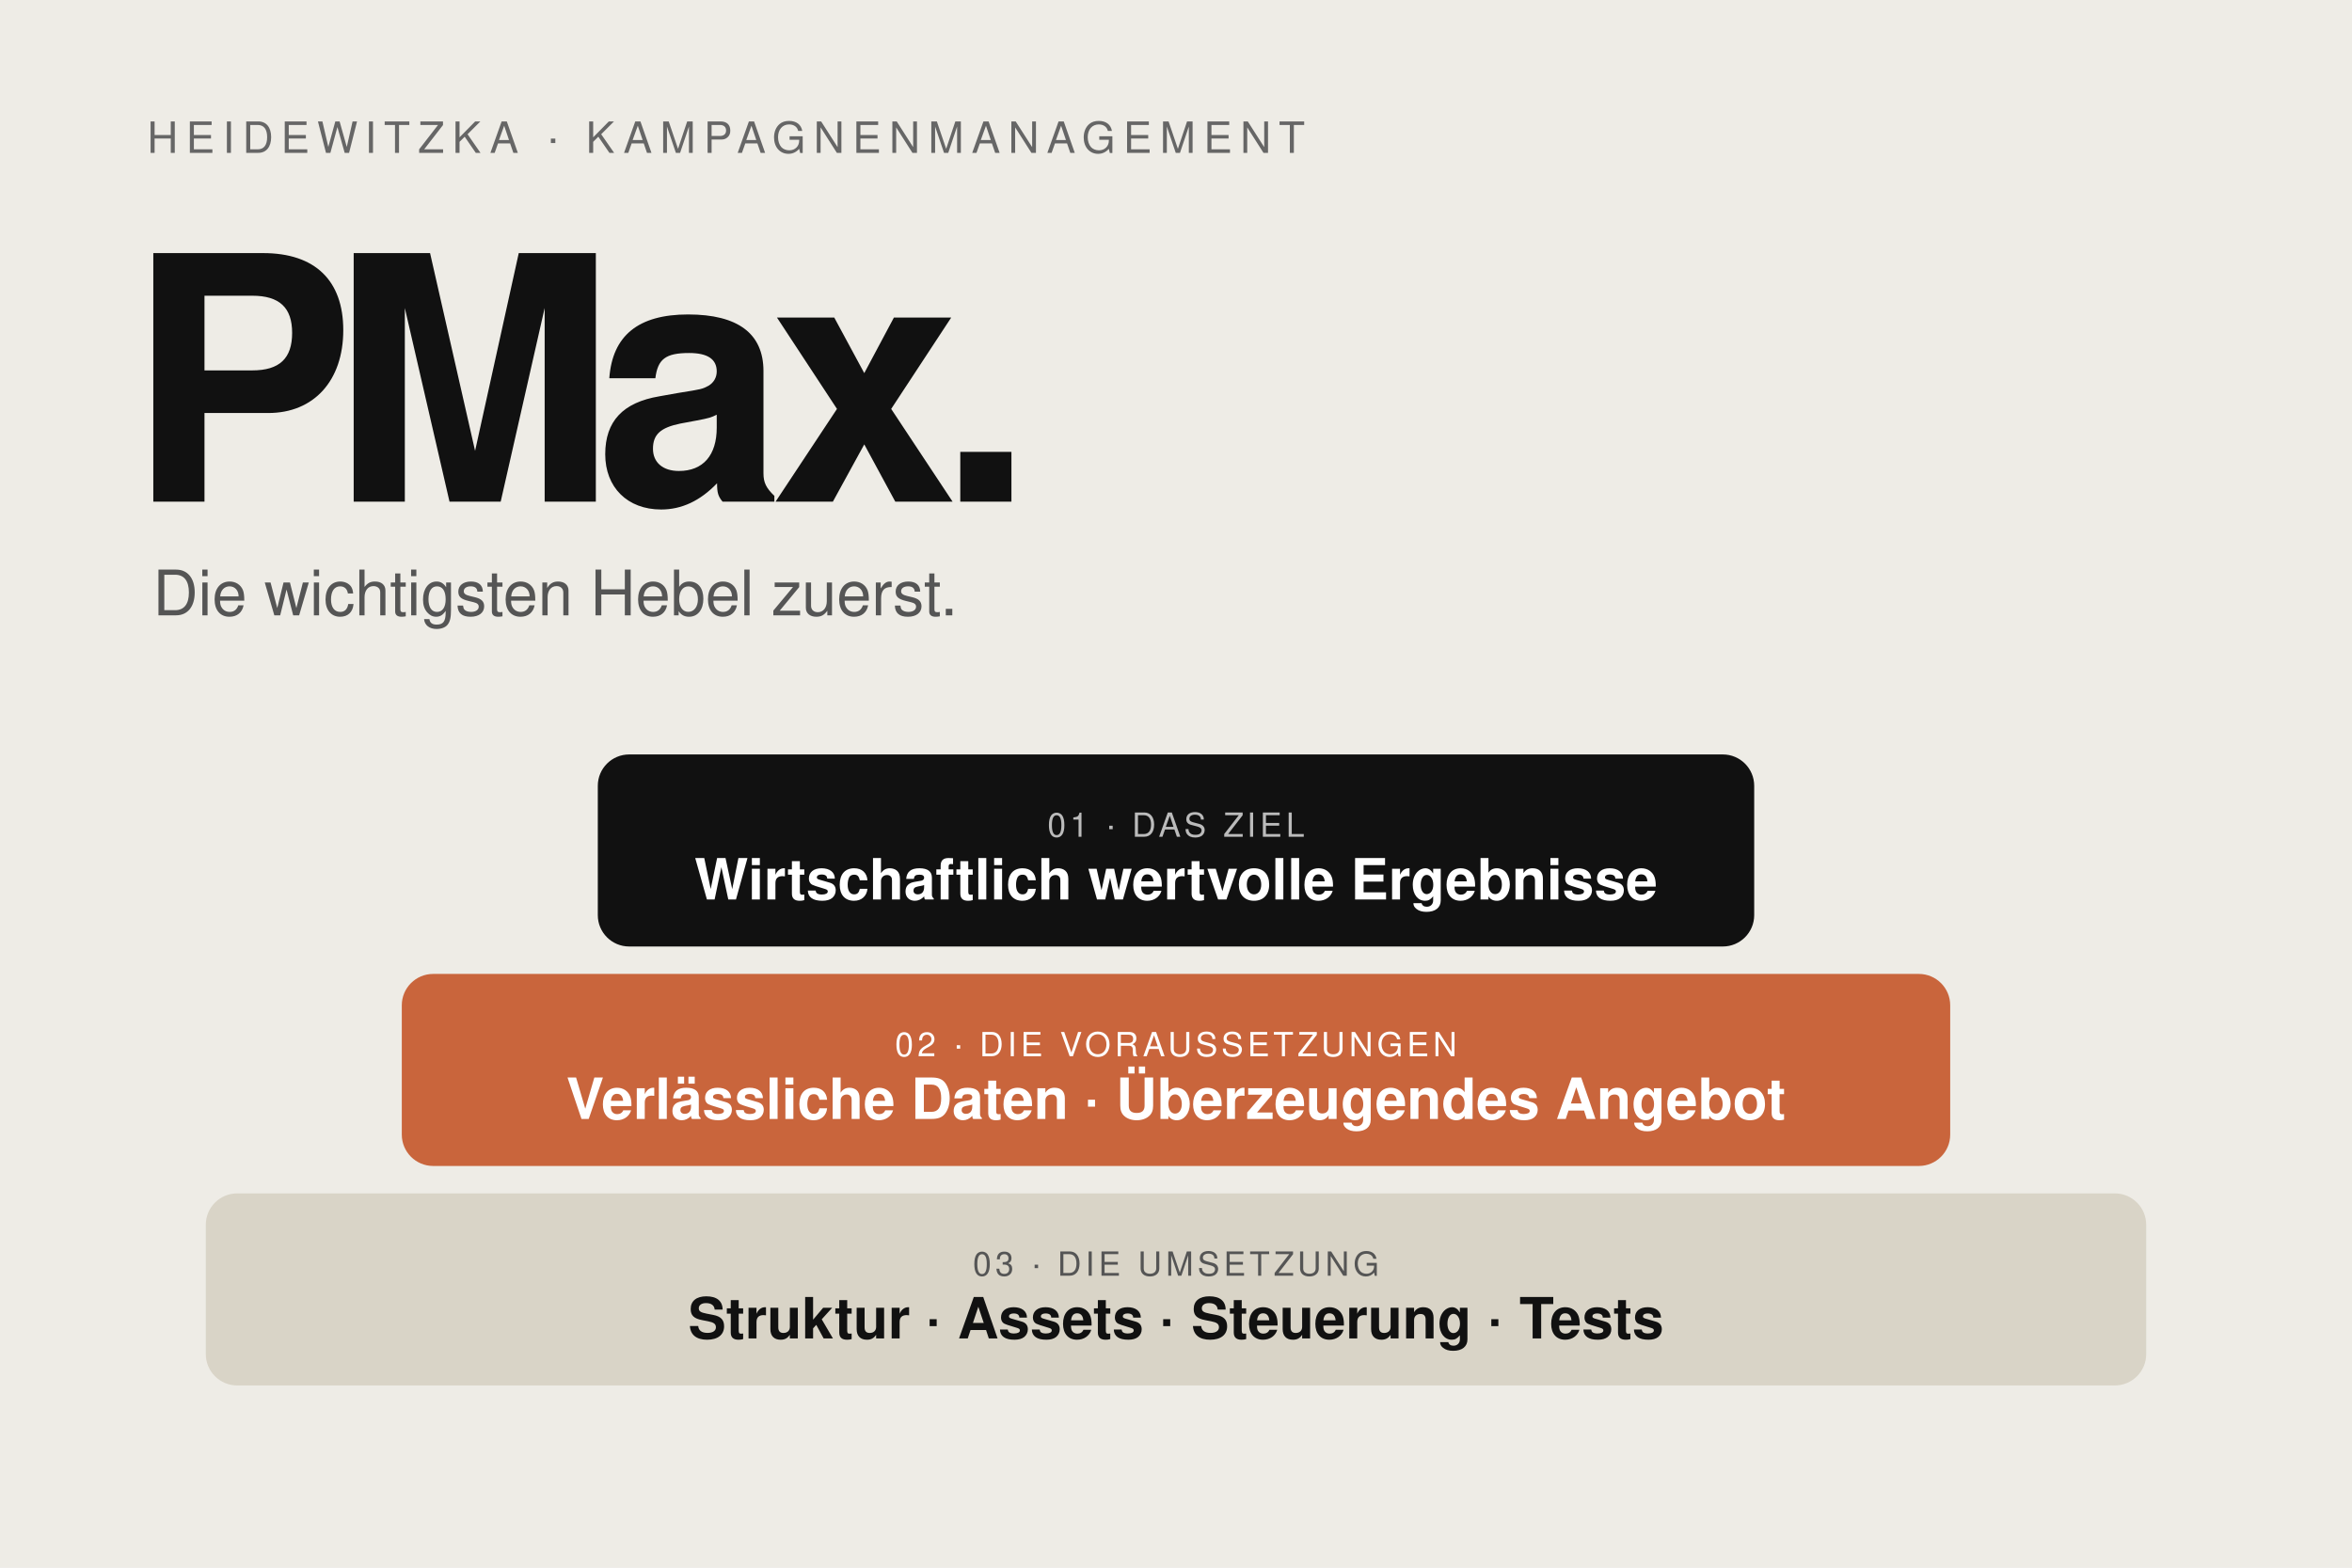
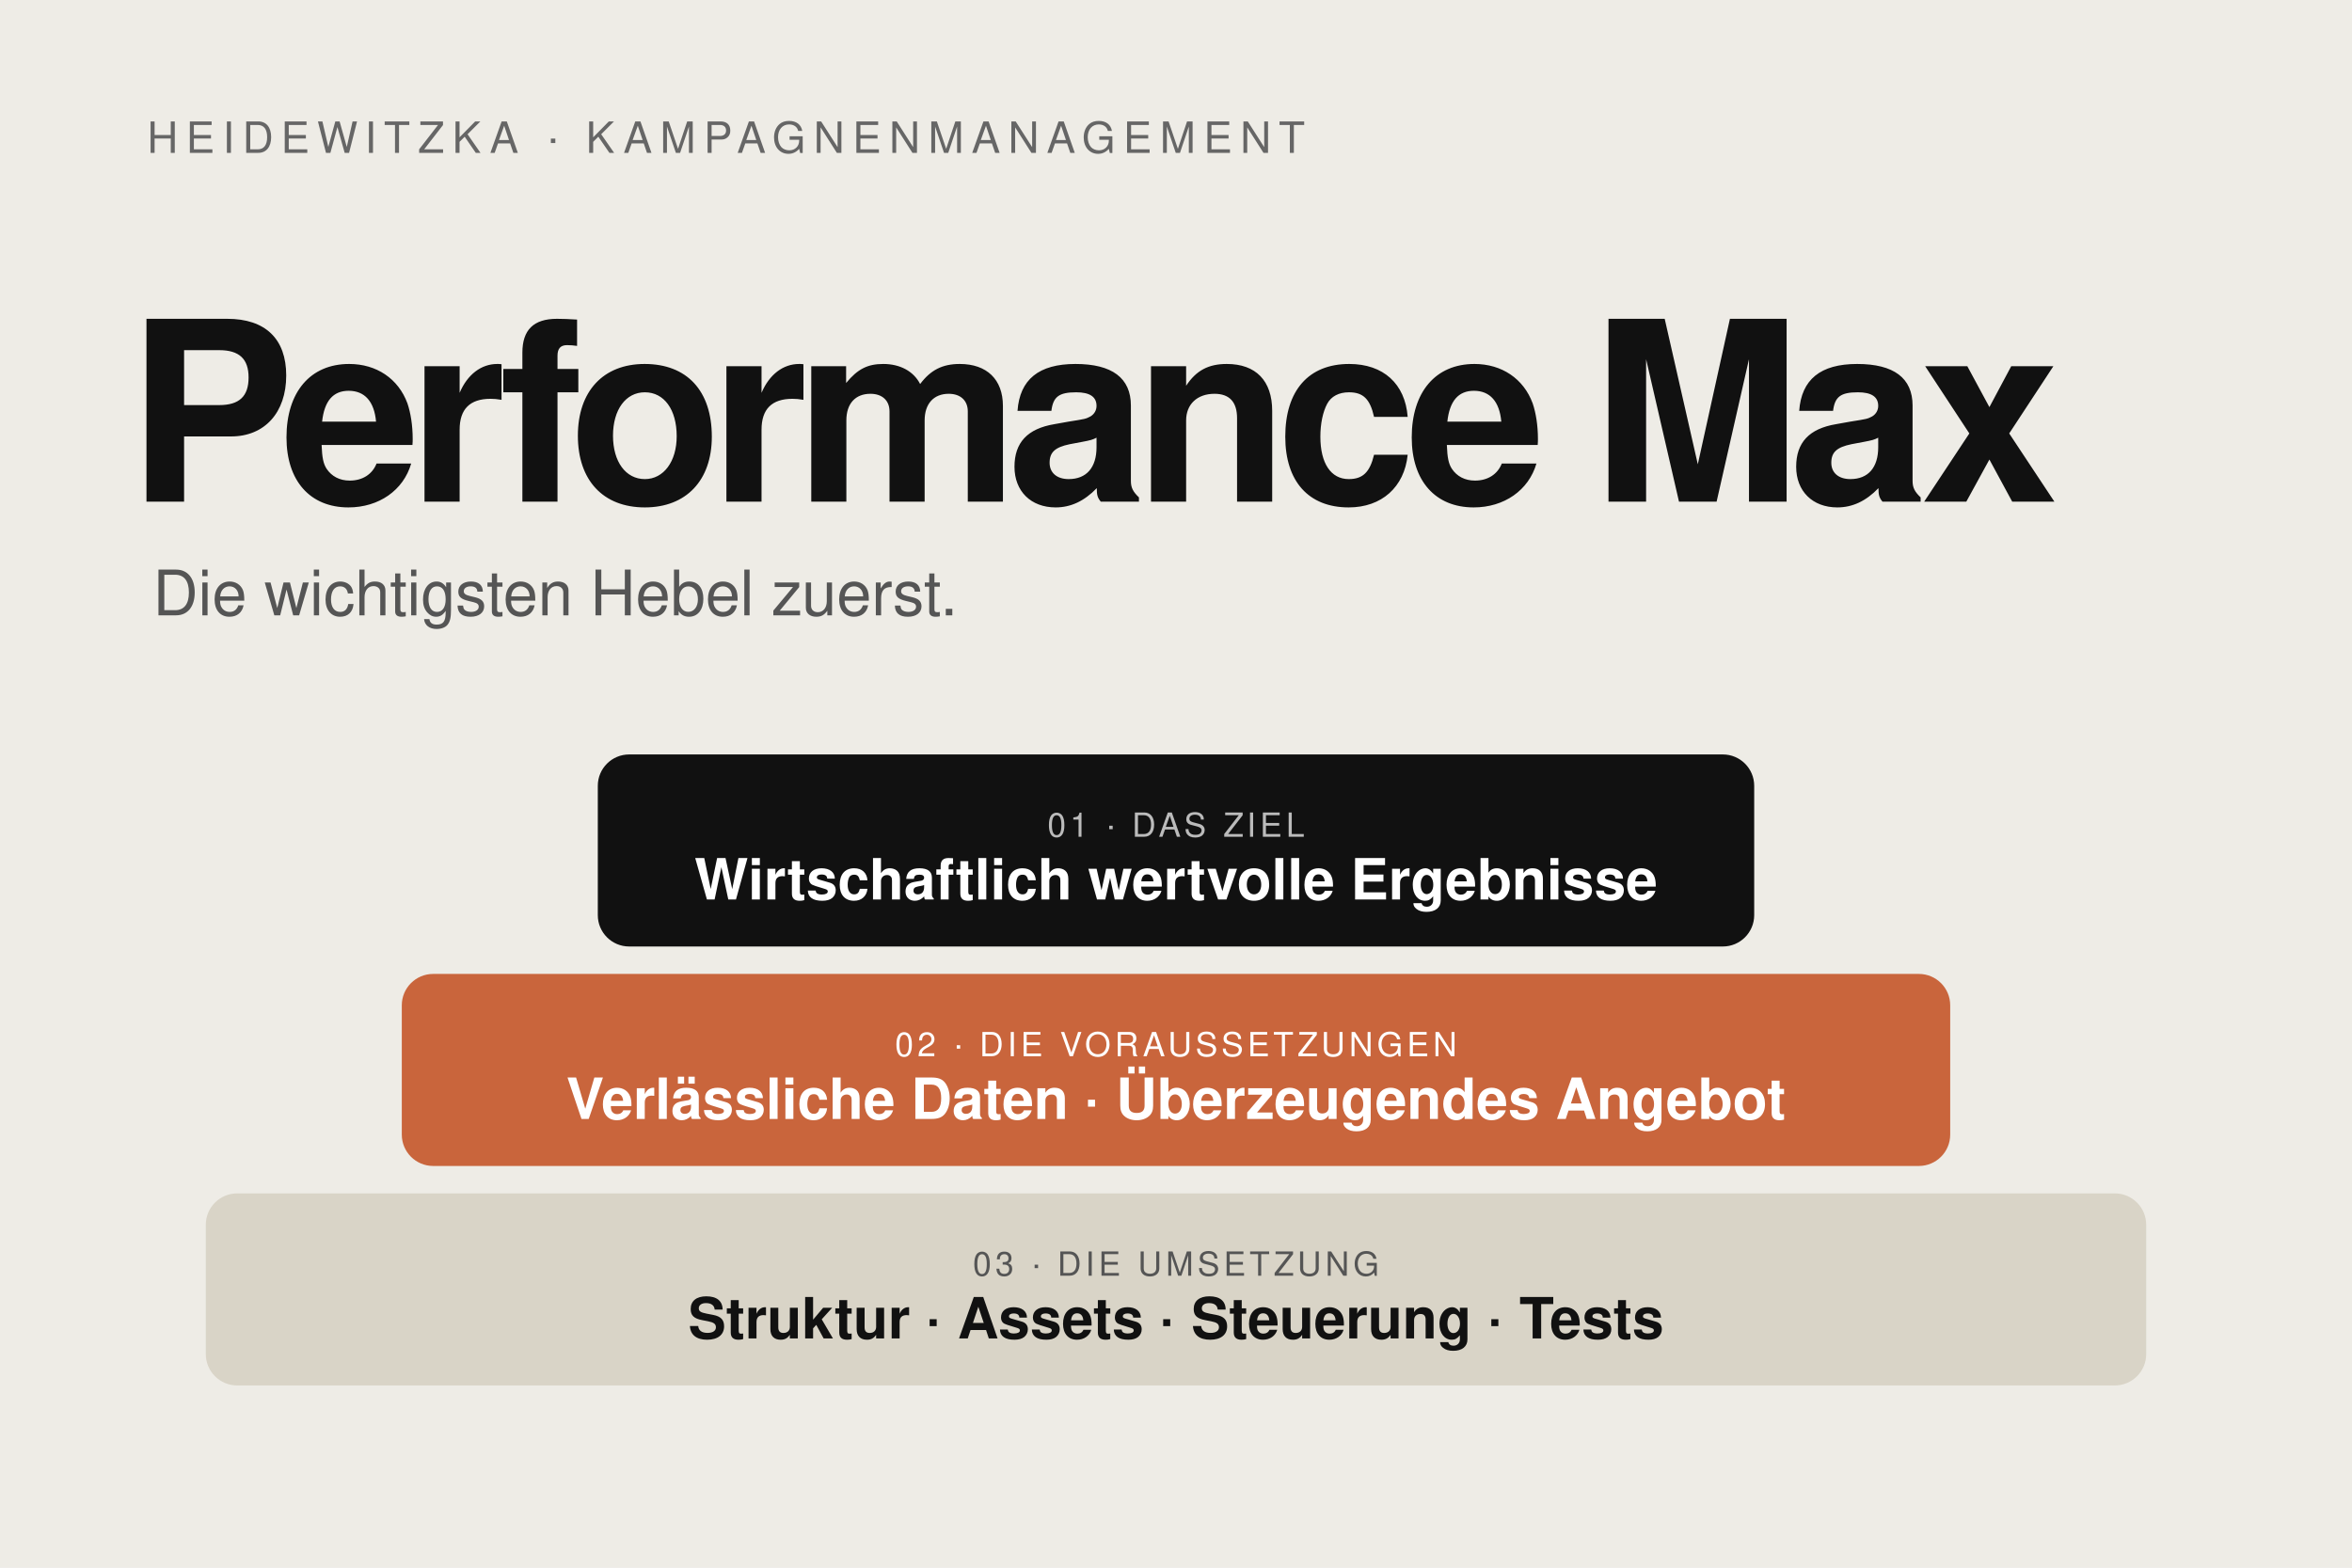
<svg xmlns="http://www.w3.org/2000/svg" width="1200" height="800" viewBox="0 0 1200 800" role="img" aria-labelledby="title desc">
  <rect width="1200" height="800" fill="#eeece6" />
  <text x="75" y="78" fill="#666" font-family="Helvetica,Arial,sans-serif" font-size="22" letter-spacing="4">HEIDEWITZKA · KAMPAGNENMANAGEMENT</text>
-   <text x="65" y="256" fill="#111" font-family="Helvetica,Arial,sans-serif" font-size="174" font-weight="700" letter-spacing="-10">PMax.</text>
+   <text x="65" y="256" fill="#111" font-family="Helvetica,Arial,sans-serif" font-size="128" font-weight="700" letter-spacing="-6">Performance Max</text>
  <text x="78" y="314" fill="#555" font-family="Helvetica,Arial,sans-serif" font-size="32">Die wichtigsten Hebel zuerst.</text>
  <rect x="305" y="385" width="590" height="98" rx="16" fill="#111" />
  <text x="600" y="427" text-anchor="middle" fill="#bbb" font-family="Helvetica,Arial,sans-serif" font-size="17" letter-spacing="2">01 · DAS ZIEL</text>
  <text x="600" y="459" text-anchor="middle" fill="#fff" font-family="Helvetica,Arial,sans-serif" font-size="29" font-weight="700">Wirtschaftlich wertvolle Ergebnisse</text>
  <rect x="205" y="497" width="790" height="98" rx="16" fill="#c9653c" />
  <text x="600" y="539" text-anchor="middle" fill="#fff" font-family="Helvetica,Arial,sans-serif" font-size="17" letter-spacing="2">02 · DIE VORAUSSETZUNGEN</text>
  <text x="600" y="571" text-anchor="middle" fill="#fff" font-family="Helvetica,Arial,sans-serif" font-size="29" font-weight="700">Verlässliche Daten · Überzeugendes Angebot</text>
  <rect x="105" y="609" width="990" height="98" rx="16" fill="#d9d4c7" />
  <text x="600" y="651" text-anchor="middle" fill="#555" font-family="Helvetica,Arial,sans-serif" font-size="17" letter-spacing="2">03 · DIE UMSETZUNG</text>
  <text x="600" y="683" text-anchor="middle" fill="#111" font-family="Helvetica,Arial,sans-serif" font-size="29" font-weight="700">Struktur · Assets · Steuerung · Tests</text>
</svg>
